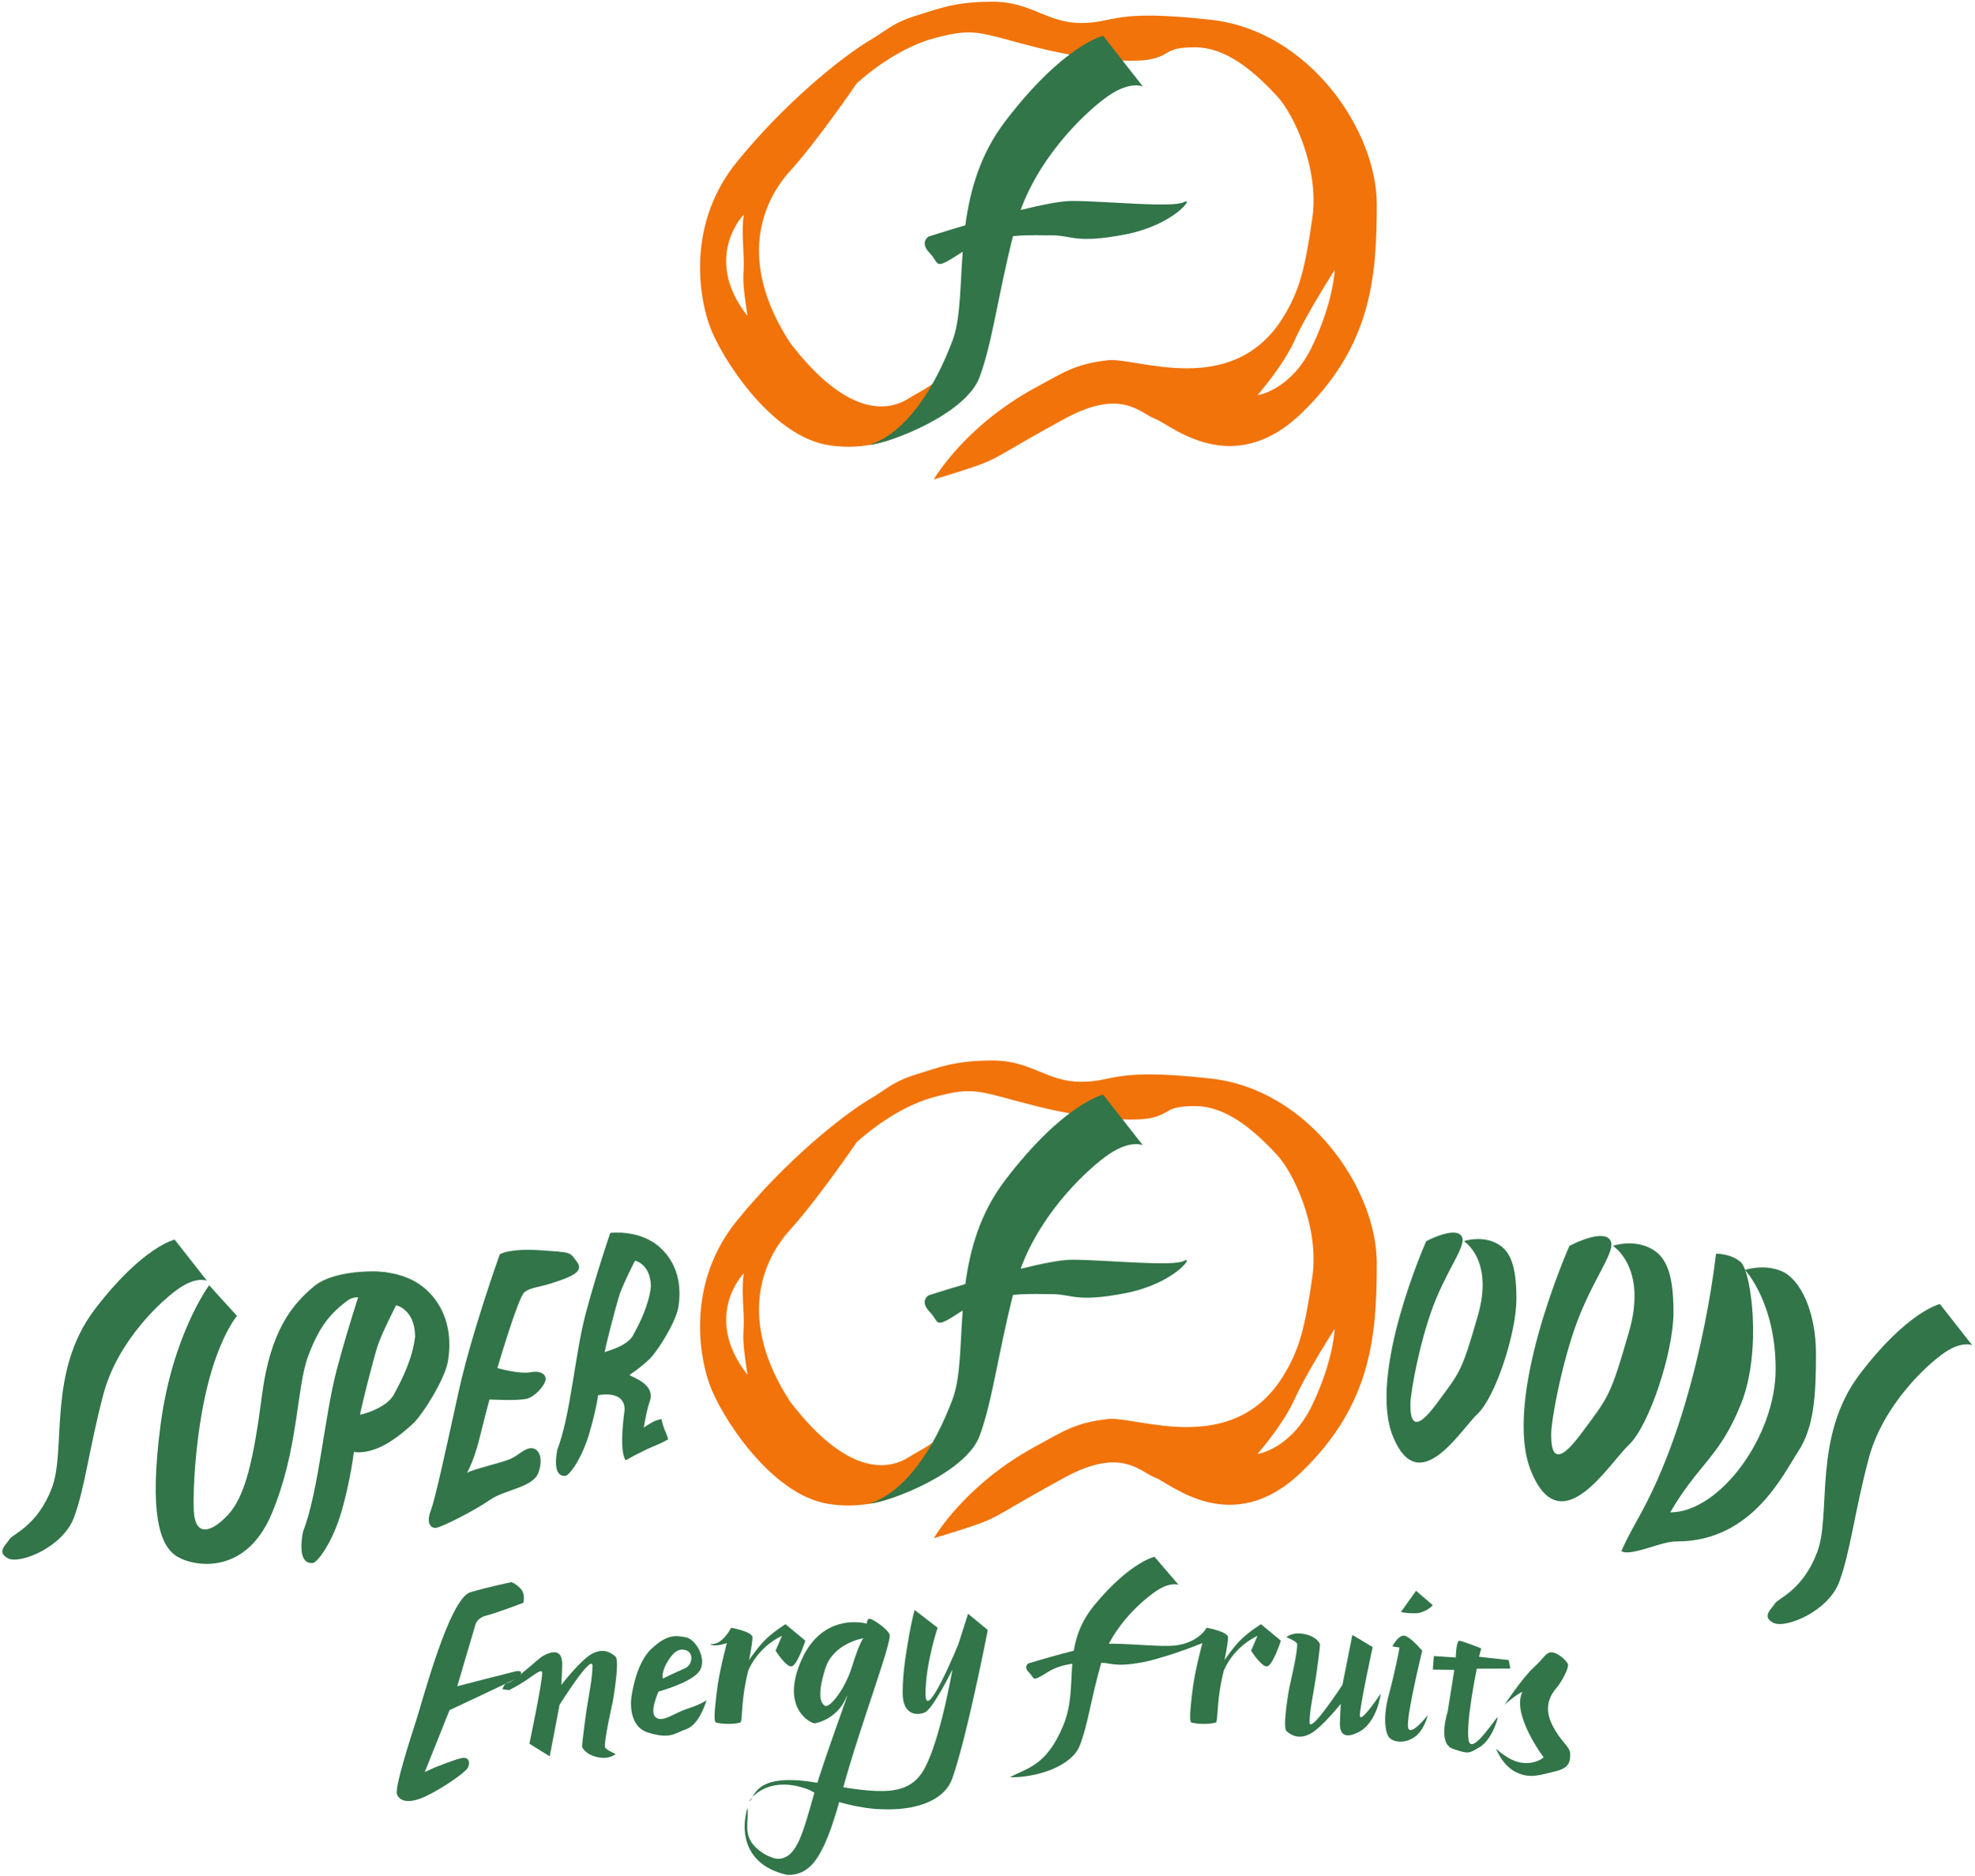
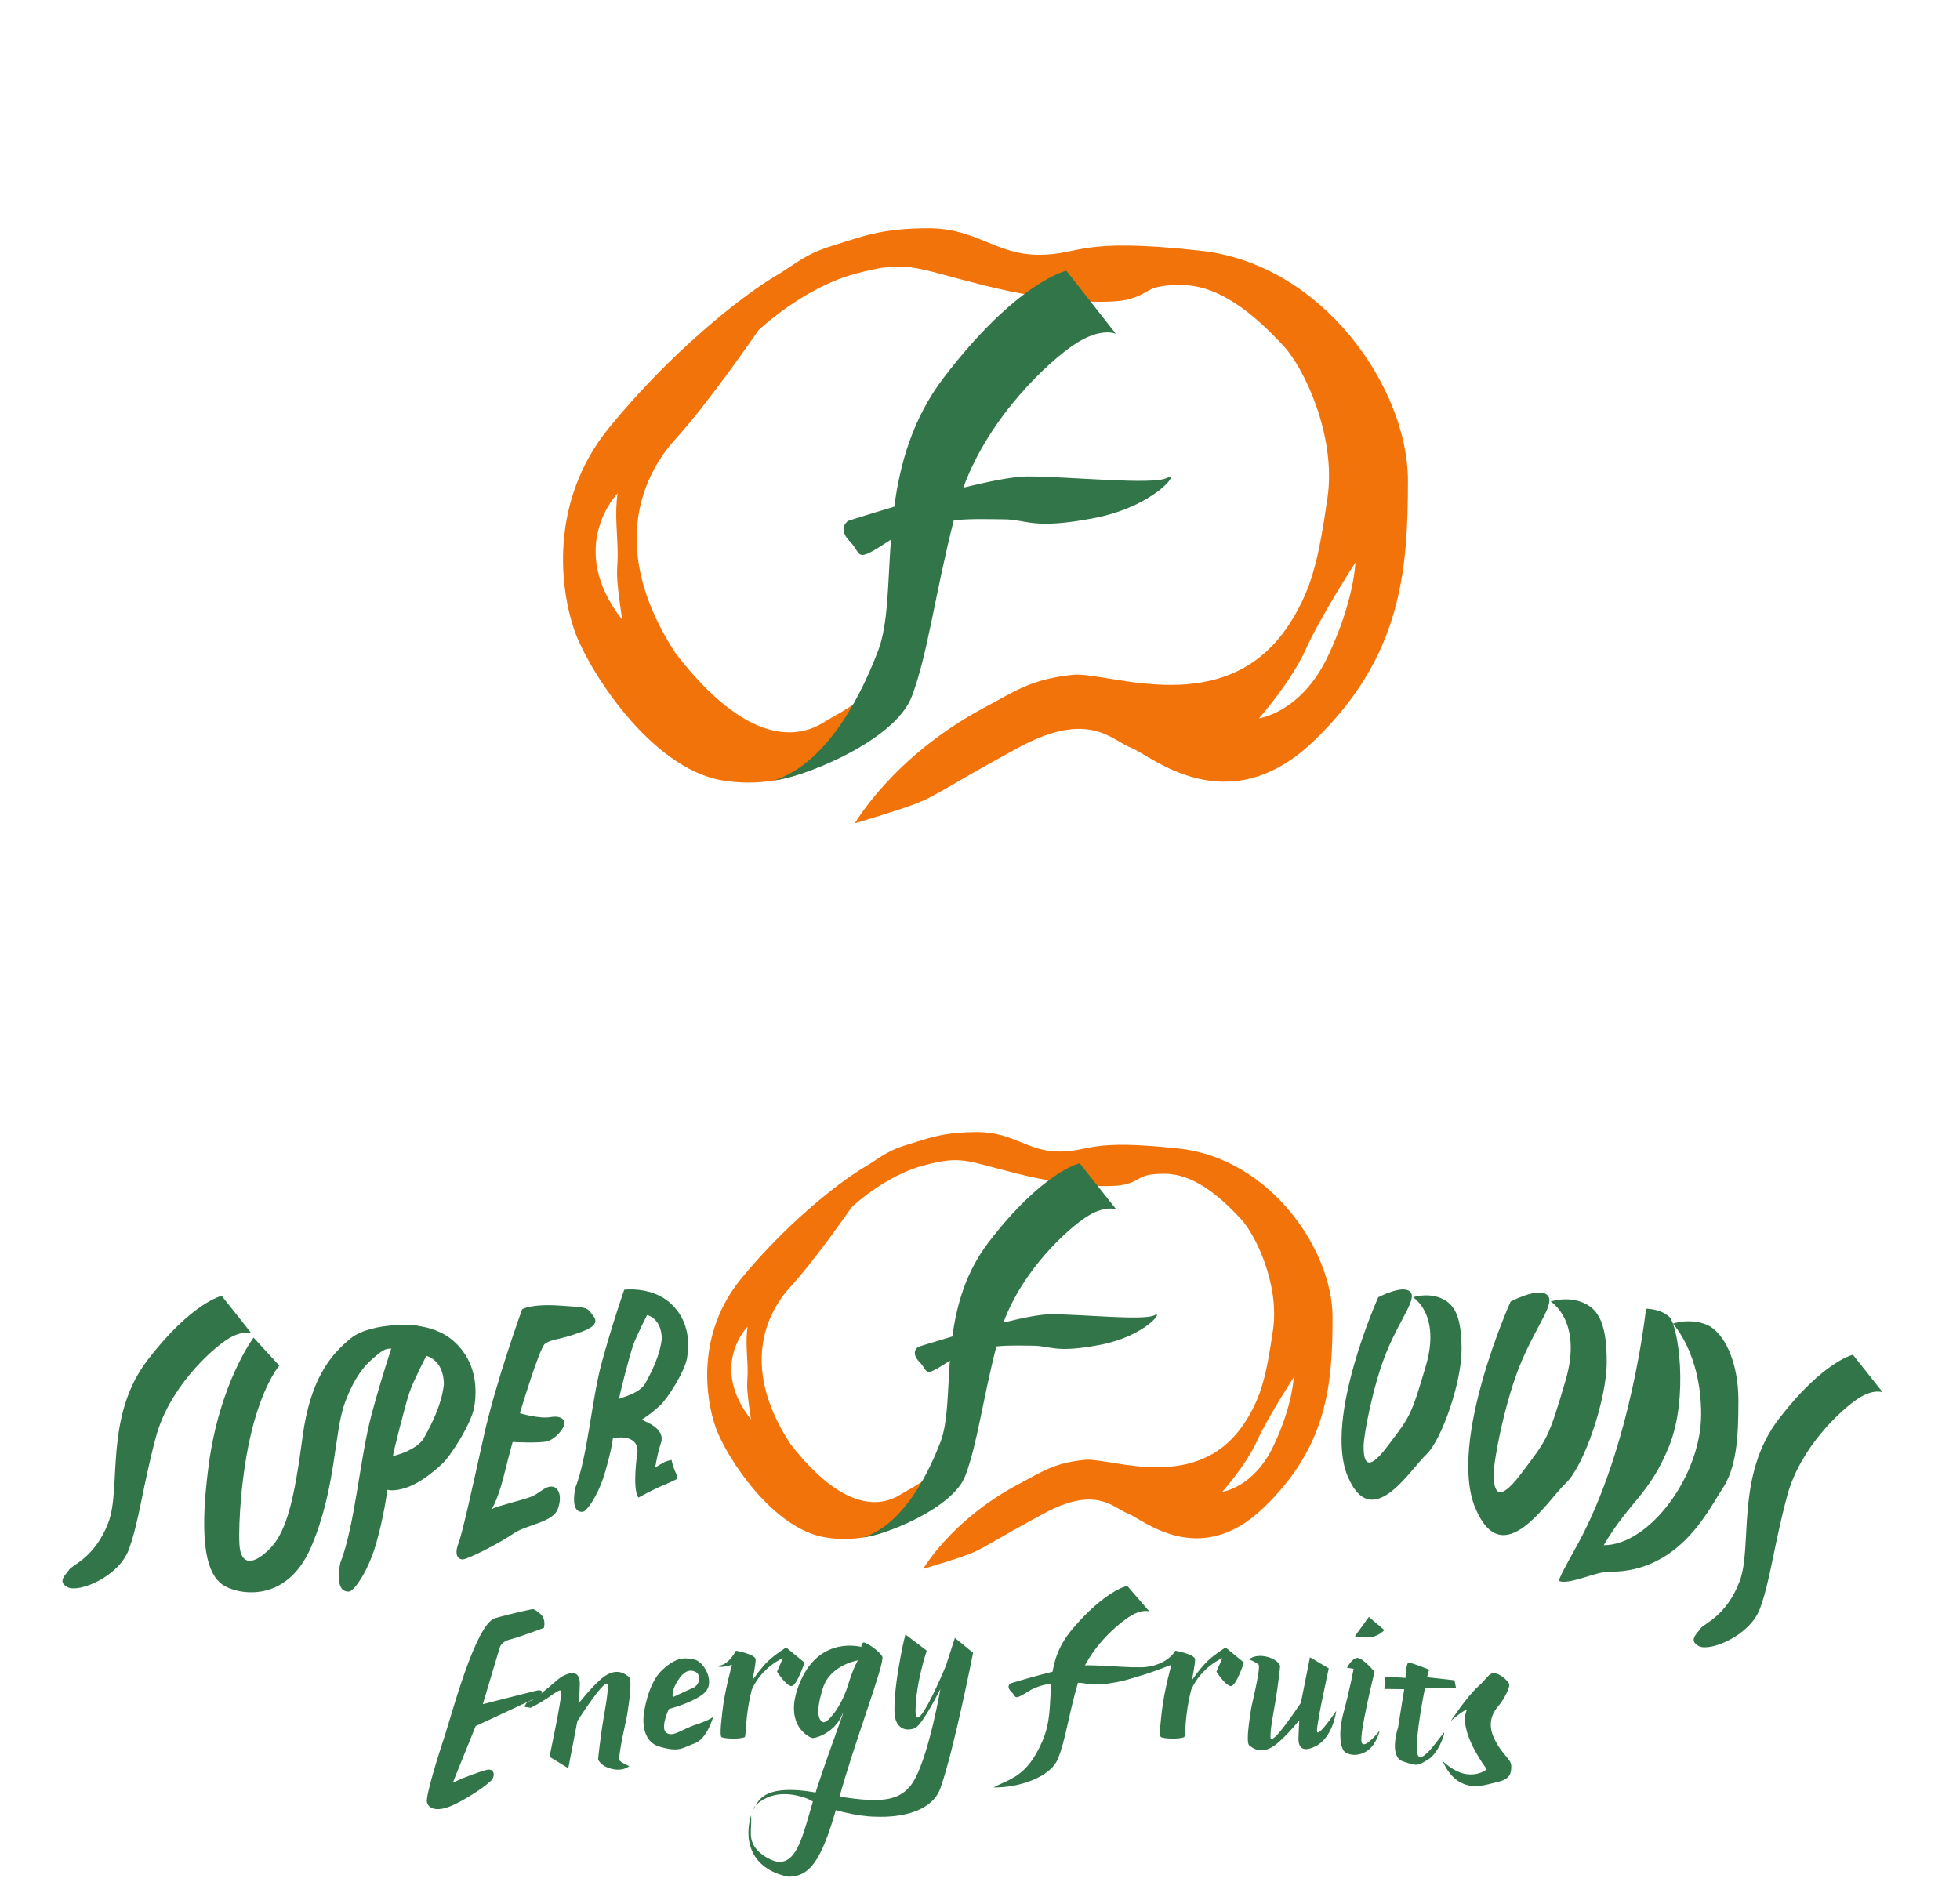
- <svg xmlns="http://www.w3.org/2000/svg" width="261px" height="248px" viewBox="0 0 261 248" version="1.1">
+ <svg xmlns="http://www.w3.org/2000/svg" width="130px" height="126px" viewBox="0 0 130 126" version="1.1">
  <defs />
  <g id="Blank-Project" stroke="none" stroke-width="1" fill="none" fill-rule="evenodd">
-     <g id="Producto-SuperShake-9" transform="translate(-401, -1060)">
-       <g id="logo" transform="translate(401, 1060)">
-         <g id="completo" transform="translate(0, 140)">
-           <g id="energyfruits" transform="translate(52.39051, 65.41729)" fill="#317549">
-             <g id="energy" transform="translate(0, 3.738131)">
-               <path d="M15.193,0.058 C15.193,0.058 12.559,0.58 9.799,1.379 C7.039,2.177 3.508,15.603 2.7,18.1 C1.892,20.597 -0.205,27.118 0.08,28.043 C0.364,28.968 1.59,29.461 3.926,28.344 C6.262,27.226 9.057,25.237 9.428,24.634 C9.799,24.031 9.668,23.07 8.632,23.305 C7.596,23.54 5.097,24.549 5.097,24.549 L3.763,25.153 L7.039,16.968 C7.039,16.968 14.106,13.66 15.452,13.001 C16.798,12.342 16.84,11.553 15.643,11.873 C14.663,12.102 8.059,13.808 8.059,13.808 L10.464,5.665 C10.464,5.665 10.64,4.775 11.919,4.462 C13.198,4.149 16.79,2.777 16.79,2.777 C16.79,2.777 17.151,1.586 16.355,0.822 C15.56,0.058 15.193,0.058 15.193,0.058 Z" id="Path-879" />
-               <path d="M31.094,15.198 C31.094,15.198 31.616,10.828 33.719,8.869 C35.822,6.909 36.938,7.077 38.3,7.345 C39.662,7.614 41.16,10.358 40.038,11.863 C38.915,13.368 34.67,14.513 34.67,14.513 C34.67,14.513 33.369,17.325 34.345,17.966 C35.321,18.607 36.585,17.407 38.531,16.768 C40.477,16.129 41.014,15.649 41.014,15.649 C41.014,15.649 40.139,18.827 38.383,19.464 C36.626,20.101 36.223,20.808 33.333,19.949 C30.443,19.09 31.094,15.198 31.094,15.198 Z M35.24,12.792 C35.24,12.792 37.063,11.916 38.124,11.459 C39.185,11.002 39.373,9.394 38.285,9.043 C37.197,8.691 36.399,9.565 35.705,10.833 C35.011,12.1 35.24,12.792 35.24,12.792 Z" id="Path-877" />
-               <path d="M62.205,5.532 C62.205,5.532 56.46,3.877 53.582,10.303 C50.705,16.73 54.819,18.711 55.286,18.711 C55.753,18.711 58.306,17.957 59.407,15.465 C60.508,12.972 56.775,22.689 55.286,27.856 C53.797,33.023 53.036,36.365 50.684,36.617 C49.66,36.727 47.578,35.598 46.816,34.214 C46.047,32.818 46.614,31.33 46.418,29.872 C45.23,34.23 46.988,37.724 51.679,38.749 C55.213,38.872 56.852,35.518 59.041,27.383 C61.231,19.249 65.634,7.786 65.209,6.929 C64.785,6.072 62.93,4.889 62.568,4.889 C62.205,4.889 62.205,5.532 62.205,5.532 Z M61.744,7.462 C61.744,7.462 57.764,8.103 56.716,11.47 C55.668,14.837 56.037,16.002 56.661,16.388 C57.285,16.773 59.349,14.179 60.268,11.163 C61.186,8.148 61.744,7.462 61.744,7.462 Z" id="Path-875" />
-               <path d="M68.518,3.723 L71.567,6.07 C71.567,6.07 69.967,10.831 69.967,14.839 C69.967,18.847 74.308,8.26 74.308,8.26 L75.594,4.227 L78.199,6.375 C78.199,6.375 75.488,20.347 73.527,25.949 C72.401,29.169 68.255,30.27 64.099,30.069 C62.067,30.059 57.529,29.216 54.586,27.506 C48.485,25.142 46.178,29.657 46.793,28.946 C47.408,28.235 47.646,25.136 55.793,26.603 C63.94,28.069 67.782,28.534 69.874,24.619 C71.966,20.705 73.527,11.593 73.527,11.593 C73.527,11.593 70.973,16.801 69.874,17.273 C68.775,17.745 66.944,17.565 66.944,14.712 C66.944,11.86 67.459,9.04 67.782,7.167 C68.104,5.295 68.518,3.723 68.518,3.723 Z" id="Path-874" />
+     <g id="Producto-SuperShake-9" transform="translate(-466, -1102)">
+       <g id="logo" transform="translate(470, 1117)">
+         <g id="completo" transform="translate(0, 60)">
+           <g id="energyfruits" transform="translate(24.28832, 30.00793)" fill="#317549">
+             <g id="energy" transform="translate(0, 1.714739)">
+               <path d="M7.043,0.027 C7.043,0.027 5.823,0.266 4.543,0.632 C3.263,0.998 1.626,7.157 1.252,8.303 C0.877,9.448 -0.095,12.44 0.037,12.864 C0.169,13.288 0.737,13.514 1.82,13.002 C2.903,12.489 4.199,11.577 4.371,11.3 C4.543,11.023 4.482,10.583 4.002,10.69 C3.522,10.798 2.363,11.261 2.363,11.261 L1.745,11.538 L3.263,7.783 C3.263,7.783 6.54,6.266 7.164,5.964 C7.788,5.661 7.807,5.3 7.252,5.446 C6.798,5.551 3.736,6.334 3.736,6.334 L4.851,2.599 C4.851,2.599 4.933,2.19 5.526,2.047 C6.119,1.903 7.784,1.274 7.784,1.274 C7.784,1.274 7.951,0.728 7.582,0.377 C7.214,0.027 7.043,0.027 7.043,0.027 Z" id="Path-879" />
+               <path d="M14.415,6.972 C14.415,6.972 14.657,4.967 15.632,4.068 C16.607,3.169 17.124,3.246 17.756,3.369 C18.387,3.493 19.082,4.752 18.561,5.442 C18.041,6.132 16.073,6.657 16.073,6.657 C16.073,6.657 15.47,7.947 15.922,8.241 C16.375,8.535 16.961,7.985 17.863,7.692 C18.765,7.399 19.014,7.178 19.014,7.178 C19.014,7.178 18.609,8.636 17.794,8.929 C16.98,9.221 16.793,9.545 15.453,9.151 C14.114,8.757 14.415,6.972 14.415,6.972 Z M16.337,5.868 C16.337,5.868 17.182,5.466 17.674,5.256 C18.166,5.047 18.254,4.309 17.749,4.148 C17.244,3.987 16.875,4.388 16.553,4.969 C16.231,5.551 16.337,5.868 16.337,5.868 Z" id="Path-877" />
+               <path d="M28.838,2.538 C28.838,2.538 26.175,1.778 24.841,4.726 C23.507,7.674 25.414,8.583 25.631,8.583 C25.847,8.583 27.031,8.237 27.541,7.094 C28.052,5.95 26.321,10.408 25.631,12.778 C24.941,15.148 24.587,16.681 23.497,16.797 C23.023,16.847 22.057,16.329 21.704,15.694 C21.348,15.054 21.61,14.372 21.519,13.703 C20.969,15.702 21.784,17.305 23.959,17.775 C25.597,17.831 26.357,16.292 27.372,12.561 C28.387,8.83 30.428,3.572 30.231,3.179 C30.034,2.786 29.175,2.243 29.006,2.243 C28.838,2.243 28.838,2.538 28.838,2.538 Z M28.625,3.423 C28.625,3.423 26.78,3.717 26.294,5.261 C25.808,6.806 25.979,7.341 26.268,7.517 C26.557,7.694 27.514,6.504 27.94,5.121 C28.366,3.738 28.625,3.423 28.625,3.423 Z" id="Path-875" />
+               <path d="M31.765,1.708 L33.179,2.784 C33.179,2.784 32.437,4.968 32.437,6.807 C32.437,8.645 34.449,3.789 34.449,3.789 L35.045,1.939 L36.253,2.924 C36.253,2.924 34.996,9.333 34.087,11.903 C33.565,13.38 31.643,13.885 29.716,13.793 C28.774,13.789 26.671,13.402 25.306,12.618 C22.478,11.533 21.408,13.604 21.693,13.278 C21.978,12.952 22.089,11.53 25.866,12.203 C29.643,12.876 31.424,13.089 32.394,11.293 C33.363,9.498 34.087,5.318 34.087,5.318 C34.087,5.318 32.903,7.707 32.394,7.923 C31.884,8.14 31.035,8.057 31.035,6.749 C31.035,5.44 31.274,4.147 31.424,3.288 C31.573,2.429 31.765,1.708 31.765,1.708 Z" id="Path-874" />
            </g>
-             <g id="fruits" transform="translate(13.33577, 0)">
-               <g id="F" transform="translate(67.08099, 0.369579)">
-                 <path d="M3.145,14.163 C3.145,14.163 11.605,11.55 14.177,11.55 C16.749,11.55 22.726,12.147 23.579,11.706 C24.432,11.265 22.054,13.308 18.27,14.004 C14.485,14.7 14.174,14.071 12.681,14.071 C11.188,14.071 8.048,13.847 5.759,15.279 C3.47,16.712 4.052,16.162 3.245,15.371 C2.437,14.58 3.145,14.163 3.145,14.163 Z" id="Path-9" />
-                 <path d="M23.011,3.773 L19.83,0.066 C19.83,0.066 16.672,0.701 11.965,6.342 C7.259,11.984 9.996,17.026 7.745,22.408 C5.494,27.791 2.96,27.954 0.711,29.217 C4.282,29.27 8.825,27.765 9.915,25.087 C11.004,22.408 11.409,18.852 12.808,14.001 C14.207,9.15 18.616,5.461 20.331,4.41 C22.045,3.359 23.011,3.773 23.011,3.773 Z" id="Path" />
+             <g id="fruits" transform="translate(6.182482, 0)">
+               <g id="F" transform="translate(31.09885, 0.169532)">
+                 <path d="M1.458,6.497 C1.458,6.497 5.38,5.298 6.572,5.298 C7.765,5.298 10.536,5.572 10.931,5.37 C11.327,5.167 10.224,6.104 8.47,6.424 C6.715,6.743 6.571,6.455 5.879,6.455 C5.187,6.455 3.731,6.352 2.67,7.009 C1.609,7.666 1.879,7.414 1.504,7.051 C1.13,6.688 1.458,6.497 1.458,6.497 Z" id="Path-9" />
+                 <path d="M10.668,1.731 L9.193,0.03 C9.193,0.03 7.729,0.321 5.547,2.909 C3.365,5.497 4.634,7.81 3.59,10.279 C2.547,12.748 1.372,12.823 0.329,13.402 C1.985,13.427 4.091,12.736 4.596,11.508 C5.102,10.279 5.289,8.648 5.938,6.422 C6.586,4.197 8.63,2.505 9.425,2.023 C10.22,1.541 10.668,1.731 10.668,1.731 Z" id="Path" />
              </g>
-               <path d="M88.102,12.225 C92.475,12.397 93.8,9.811 93.8,9.811 C93.8,9.811 96.625,10.316 96.625,11.088 C96.625,11.861 96.166,14.093 96.166,14.093 C96.166,14.093 97.351,12.315 98.429,11.288 C99.506,10.262 100.987,9.345 100.987,9.345 L103.616,11.527 C103.616,11.527 102.51,14.927 101.749,14.927 C100.987,14.927 99.678,12.845 99.678,12.845 L100.518,10.887 C100.518,10.887 97.508,12.151 96.066,15.472 C95.119,19.21 95.318,21.677 95.072,22.31 C94.21,22.659 92.225,22.524 91.763,22.325 C91.401,22.17 91.812,19.127 91.878,18.505 C92.184,15.644 93.238,11.837 93.238,11.837 C93.238,11.837 86.47,14.652 84.288,14.24 C83.065,14.008 85.777,12.868 88.102,12.225 Z" id="Path-872" />
-               <path d="M28.185,11.962 C29.766,12.191 30.931,9.811 30.931,9.811 C30.931,9.811 33.756,10.316 33.756,11.088 C33.756,11.861 33.298,14.093 33.298,14.093 C33.298,14.093 34.483,12.315 35.56,11.288 C36.638,10.262 38.118,9.345 38.118,9.345 L40.747,11.527 C40.747,11.527 39.642,14.927 38.88,14.927 C38.118,14.927 36.809,12.845 36.809,12.845 L37.649,10.887 C37.649,10.887 34.639,12.151 33.197,15.472 C32.25,19.21 32.449,21.677 32.203,22.31 C31.341,22.659 29.357,22.524 28.894,22.325 C28.532,22.17 28.943,19.127 29.01,18.505 C29.315,15.644 30.37,11.837 30.37,11.837 C30.37,11.837 28.64,12.451 28.185,11.962 Z" id="Path-873" />
-               <path d="M104.345,11.059 C104.345,11.059 105.168,10.284 106.831,10.671 C108.495,11.059 108.785,11.994 108.785,11.994 C108.785,11.994 108.82,12.185 108.387,15.359 C107.954,18.533 107.408,20.577 107.408,22.304 C107.408,24.03 111.76,17.348 111.76,17.348 L113.063,10.76 L115.751,12.371 C115.751,12.371 114.058,20.117 114.058,21.396 C114.058,22.674 116.814,18.516 116.814,18.516 C116.814,18.516 116.39,22.289 113.928,23.59 C111.467,24.891 111.414,23.07 111.414,22.517 C111.414,21.965 111.531,19.87 111.531,19.87 C111.531,19.87 108.953,23.105 107.445,23.863 C105.936,24.621 104.992,24.005 104.372,23.503 C103.753,23.002 104.742,17.671 104.742,17.671 C104.742,17.671 106.046,12.193 105.709,11.831 C105.372,11.469 104.345,11.059 104.345,11.059 Z" id="Path-871" />
-               <path d="M15.667,26.505 C15.667,26.505 14.843,27.307 13.18,26.906 C11.517,26.505 11.226,25.537 11.226,25.537 C11.226,25.537 11.192,25.339 11.625,22.052 C12.058,18.764 12.603,16.647 12.603,14.859 C12.603,13.07 8.251,19.992 8.251,19.992 L6.949,26.814 L4.26,25.146 C4.26,25.146 5.953,17.123 5.953,15.799 C5.953,15.125 4.939,16.01 3.824,16.76 C2.748,17.485 1.57,18.065 1.57,18.065 L0.701,17.943 C0.701,17.943 0.764,17.573 1.135,17.183 C1.872,17.082 2.784,16.214 3.707,15.472 C4.695,14.678 5.607,13.787 6.083,13.526 C8.544,12.179 8.597,14.065 8.597,14.638 C8.597,15.21 8.48,17.379 8.48,17.379 C8.48,17.379 11.058,14.028 12.567,13.244 C14.075,12.459 15.02,13.097 15.639,13.616 C16.259,14.136 15.27,19.656 15.27,19.656 C15.27,19.656 13.965,25.331 14.302,25.705 C14.64,26.08 15.667,26.505 15.667,26.505 L15.667,26.505 Z" id="Path-876" />
-               <path d="M118.354,12.276 C118.354,12.276 119.08,10.854 119.854,10.854 C120.629,10.854 122.301,12.858 122.301,12.858 C122.301,12.858 120.161,21.586 120.429,22.979 C120.698,24.371 123.041,21.358 123.041,21.358 C123.041,21.358 122.579,23.423 121.216,24.314 C119.854,25.205 118.473,24.887 117.97,24.375 C117.467,23.863 117.028,21.83 117.894,18.634 C118.759,15.439 119.303,12.434 119.303,12.434 L118.354,12.276 Z M121.486,4.924 L123.703,6.837 C123.703,6.837 122.736,7.902 121.314,7.902 C119.892,7.902 119.489,7.722 119.489,7.722 L121.486,4.924 Z" id="Path-870" />
-               <path d="M127.196,11.539 C127.601,11.539 130.109,12.549 130.109,12.549 L129.805,13.649 L133.735,14.089 L133.956,15.213 L129.515,15.228 C129.515,15.228 128.055,22.304 128.424,24.64 C128.793,26.976 132.269,21.275 132.269,21.677 C132.269,22.079 131.399,24.695 129.912,25.583 C128.424,26.472 128.439,26.53 126.358,25.818 C124.276,25.107 125.664,20.905 125.664,20.905 L126.544,15.38 L123.701,15.346 L123.839,13.558 L126.731,13.746 C126.731,13.746 126.79,11.539 127.196,11.539 Z" id="Path-869" />
-               <path d="M133.194,19.987 C133.194,19.987 135.55,16.419 137.043,15.061 C138.537,13.703 138.59,13.072 139.4,13.072 C140.211,13.072 141.331,14.121 141.548,14.591 C141.764,15.061 140.733,16.975 140.067,17.75 C139.4,18.525 138.276,20.107 139.422,22.52 C140.567,24.932 141.862,25.461 141.862,26.508 C141.862,27.556 141.732,28.375 139.839,28.815 C137.947,29.255 136.559,29.827 134.707,28.915 C132.855,28.003 132.063,25.785 132.063,25.785 C132.063,25.785 133.699,27.47 135.55,27.674 C137.4,27.877 138.353,26.949 138.353,26.949 C138.353,26.949 134.056,21.264 135.55,18.282 C134.707,18.629 133.194,19.987 133.194,19.987 Z" id="Path-868" />
+               <path d="M40.844,5.608 C42.872,5.687 43.486,4.501 43.486,4.501 C43.486,4.501 44.795,4.732 44.795,5.086 C44.795,5.441 44.583,6.465 44.583,6.465 C44.583,6.465 45.132,5.649 45.632,5.178 C46.131,4.707 46.818,4.287 46.818,4.287 L48.036,5.287 C48.036,5.287 47.524,6.847 47.171,6.847 C46.818,6.847 46.211,5.892 46.211,5.892 L46.6,4.994 C46.6,4.994 45.205,5.574 44.536,7.097 C44.097,8.812 44.189,9.944 44.076,10.234 C43.676,10.394 42.756,10.332 42.541,10.241 C42.373,10.17 42.564,8.774 42.595,8.489 C42.737,7.176 43.225,5.43 43.225,5.43 C43.225,5.43 40.087,6.721 39.076,6.532 C38.509,6.426 39.767,5.903 40.844,5.608 Z" id="Path-872" />
+               <path d="M13.067,5.487 C13.799,5.592 14.34,4.501 14.34,4.501 C14.34,4.501 15.649,4.732 15.649,5.086 C15.649,5.441 15.437,6.465 15.437,6.465 C15.437,6.465 15.986,5.649 16.486,5.178 C16.985,4.707 17.672,4.287 17.672,4.287 L18.89,5.287 C18.89,5.287 18.378,6.847 18.025,6.847 C17.672,6.847 17.065,5.892 17.065,5.892 L17.454,4.994 C17.454,4.994 16.059,5.574 15.39,7.097 C14.951,8.812 15.043,9.944 14.93,10.234 C14.53,10.394 13.61,10.332 13.395,10.241 C13.227,10.17 13.418,8.774 13.449,8.489 C13.591,7.176 14.079,5.43 14.079,5.43 C14.079,5.43 13.278,5.711 13.067,5.487 Z" id="Path-873" />
+               <path d="M48.374,5.073 C48.374,5.073 48.756,4.718 49.527,4.895 C50.298,5.073 50.433,5.502 50.433,5.502 C50.433,5.502 50.449,5.589 50.248,7.045 C50.047,8.501 49.795,9.439 49.795,10.231 C49.795,11.023 51.812,7.958 51.812,7.958 L52.416,4.936 L53.662,5.675 C53.662,5.675 52.877,9.228 52.877,9.815 C52.877,10.401 54.155,8.493 54.155,8.493 C54.155,8.493 53.958,10.224 52.817,10.821 C51.676,11.418 51.652,10.582 51.652,10.329 C51.652,10.076 51.706,9.115 51.706,9.115 C51.706,9.115 50.511,10.599 49.811,10.946 C49.112,11.294 48.674,11.011 48.387,10.781 C48.1,10.551 48.558,8.106 48.558,8.106 C48.558,8.106 49.163,5.593 49.007,5.427 C48.85,5.261 48.374,5.073 48.374,5.073 Z" id="Path-871" />
+               <path d="M7.263,12.158 C7.263,12.158 6.881,12.526 6.11,12.342 C5.339,12.158 5.204,11.714 5.204,11.714 C5.204,11.714 5.189,11.624 5.389,10.116 C5.59,8.608 5.843,7.636 5.843,6.816 C5.843,5.996 3.825,9.17 3.825,9.17 L3.221,12.3 L1.975,11.535 C1.975,11.535 2.76,7.855 2.76,7.247 C2.76,6.938 2.29,7.344 1.773,7.688 C1.274,8.021 0.728,8.287 0.728,8.287 L0.325,8.231 C0.325,8.231 0.354,8.061 0.526,7.882 C0.868,7.836 1.291,7.438 1.719,7.097 C2.176,6.733 2.6,6.324 2.82,6.205 C3.961,5.587 3.986,6.452 3.986,6.714 C3.986,6.977 3.932,7.972 3.932,7.972 C3.932,7.972 5.127,6.435 5.826,6.075 C6.525,5.715 6.963,6.008 7.25,6.246 C7.538,6.484 7.079,9.017 7.079,9.017 C7.079,9.017 6.474,11.62 6.631,11.791 C6.787,11.963 7.263,12.158 7.263,12.158 L7.263,12.158 Z" id="Path-876" />
+               <path d="M54.869,5.631 C54.869,5.631 55.205,4.979 55.565,4.979 C55.924,4.979 56.699,5.898 56.699,5.898 C56.699,5.898 55.707,9.902 55.831,10.541 C55.956,11.179 57.042,9.797 57.042,9.797 C57.042,9.797 56.828,10.744 56.196,11.153 C55.565,11.562 54.924,11.416 54.691,11.181 C54.458,10.946 54.254,10.014 54.656,8.548 C55.057,7.082 55.309,5.704 55.309,5.704 L54.869,5.631 Z M56.321,2.259 L57.349,3.136 C57.349,3.136 56.9,3.625 56.241,3.625 C55.582,3.625 55.395,3.542 55.395,3.542 L56.321,2.259 Z" id="Path-870" />
+               <path d="M58.968,5.293 C59.156,5.293 60.319,5.756 60.319,5.756 L60.178,6.261 L62,6.463 L62.102,6.978 L60.043,6.985 C60.043,6.985 59.366,10.231 59.538,11.303 C59.709,12.374 61.32,9.759 61.32,9.944 C61.32,10.128 60.917,11.328 60.227,11.736 C59.538,12.143 59.545,12.17 58.58,11.843 C57.615,11.517 58.258,9.589 58.258,9.589 L58.666,7.055 L57.348,7.039 L57.412,6.219 L58.753,6.306 C58.753,6.306 58.78,5.293 58.968,5.293 Z" id="Path-869" />
+               <path d="M61.749,9.168 C61.749,9.168 62.841,7.532 63.533,6.909 C64.226,6.286 64.251,5.996 64.626,5.996 C65.002,5.996 65.521,6.478 65.622,6.693 C65.722,6.909 65.244,7.787 64.935,8.142 C64.626,8.498 64.105,9.224 64.636,10.33 C65.167,11.437 65.767,11.679 65.767,12.16 C65.767,12.64 65.707,13.016 64.83,13.218 C63.952,13.42 63.309,13.682 62.45,13.264 C61.592,12.845 61.225,11.828 61.225,11.828 C61.225,11.828 61.983,12.601 62.841,12.694 C63.699,12.788 64.141,12.362 64.141,12.362 C64.141,12.362 62.148,9.754 62.841,8.386 C62.45,8.546 61.749,9.168 61.749,9.168 Z" id="Path-868" />
            </g>
          </g>
-           <g id="superfoods" transform="translate(0, 22.42879)" fill="#317549">
-             <path d="M260.736,15.446 L256.466,10.002 C256.466,10.002 252.227,10.934 245.909,19.218 C239.592,27.502 242.17,37.72 240.244,42.807 C238.318,47.893 235.073,48.896 234.642,49.611 C234.21,50.327 232.852,51.301 234.422,52.14 C235.992,52.98 241.694,50.672 243.157,46.74 C244.619,42.807 245.163,37.585 247.041,30.463 C248.919,23.34 254.837,17.923 257.138,16.38 C259.44,14.838 260.736,15.446 260.736,15.446 Z" id="Path-12" />
-             <path d="M27.36,6.923 L23.09,1.479 C23.09,1.479 18.851,2.412 12.534,10.695 C6.216,18.979 8.794,29.198 6.868,34.284 C4.942,39.371 1.697,40.373 1.266,41.089 C0.834,41.804 -0.524,42.779 1.046,43.618 C2.616,44.457 8.318,42.15 9.781,38.217 C11.244,34.284 11.787,29.062 13.665,21.94 C15.543,14.818 21.461,9.401 23.763,7.858 C26.064,6.315 27.36,6.923 27.36,6.923 Z" id="Path-13" />
-             <path d="M207.49,2.305 C207.49,2.305 198.484,22.544 202.433,32.14 C206.383,41.737 212.707,31.099 215.359,28.602 C218.011,26.106 221.245,16.398 221.245,11.066 C221.245,5.735 220.201,3.485 217.891,2.477 C215.581,1.47 213.221,2.305 213.221,2.305 C213.221,2.305 217.848,5.096 215.359,13.695 C212.869,22.295 212.707,22.2 209.007,27.177 C205.307,32.154 205.075,29.066 205.075,27.177 C205.075,25.289 206.675,16.637 209.007,11.066 C211.338,5.496 213.976,2.474 212.707,1.337 C211.437,0.199 207.49,2.305 207.49,2.305 Z" id="Path-25" />
-             <path d="M188.556,1.686 C188.556,1.686 180.748,19.23 184.172,27.549 C187.596,35.867 193.078,26.646 195.377,24.482 C197.675,22.318 200.479,13.903 200.479,9.281 C200.479,4.659 199.574,2.708 197.572,1.835 C195.569,0.962 193.524,1.686 193.524,1.686 C193.524,1.686 197.535,4.105 195.377,11.559 C193.218,19.014 193.078,18.932 189.87,23.246 C186.663,27.561 186.462,24.883 186.462,23.246 C186.462,21.609 187.849,14.11 189.87,9.281 C191.891,4.452 194.178,1.832 193.078,0.846 C191.977,-0.14 188.556,1.686 188.556,1.686 Z" id="Path-27" />
-             <path d="M226.861,3.349 C226.861,3.349 224.804,23.229 217.009,37.547 C214.826,41.482 214.747,41.803 214.358,42.685 C215.059,43.066 216.429,42.682 218.045,42.207 C219.137,41.886 220.436,41.387 221.738,41.387 C231.67,41.387 235.813,32.379 237.683,29.566 C239.818,26.354 240.083,22.169 240.083,16.58 C240.083,10.991 238.018,6.734 235.596,5.678 C233.175,4.622 230.702,5.497 230.702,5.497 C230.702,5.497 234.751,9.757 234.751,18.619 C234.751,27.481 227.354,37.547 220.811,37.547 C224.57,31.081 227.329,30.284 230.162,23.229 C232.995,16.174 231.492,5.674 230.162,4.482 C228.832,3.29 226.861,3.349 226.861,3.349 Z" id="Path-26" />
-             <path d="M27.652,7.512 C27.652,7.512 22.797,14.036 21.229,25.956 C19.66,37.875 21.207,41.76 23.13,43.197 C25.053,44.635 32.333,46.283 35.919,37.72 C39.506,29.158 39.145,21.166 40.733,16.894 C42.321,12.622 43.917,11.105 45.805,9.638 C47.692,8.171 48.229,10.776 51.843,6.101 C51.511,5.5 44.457,5.232 41.557,7.622 C38.656,10.012 35.756,13.502 34.649,21.954 C33.542,30.406 32.478,35.413 30.087,37.934 C27.695,40.455 25.791,40.564 25.625,37.405 C25.46,34.246 25.948,26.776 27.415,20.877 C28.882,14.978 30.823,12.148 31.334,11.572 C30.067,10.208 27.652,7.512 27.652,7.512 L27.652,7.512 Z" id="Path-501" />
-             <path d="M48.442,5.778 C48.442,5.778 53.182,5.133 56.431,8.172 C59.68,11.211 59.622,15.29 59.203,17.637 C58.783,19.985 55.855,24.671 54.546,25.861 C53.238,27.051 51.51,28.479 49.669,29.162 C47.828,29.845 46.785,29.536 46.785,29.536 C46.785,29.536 46.345,33.265 45.165,37.375 C43.985,41.486 41.961,44.215 41.333,44.248 C40.704,44.28 39.336,44.13 40.046,40.142 C42.177,34.653 42.842,24.944 44.571,18.479 C46.301,12.014 48.442,5.778 48.442,5.778 L48.442,5.778 Z M52.364,10.162 C52.364,10.162 54.845,10.668 54.879,14.285 C54.546,17.259 53.056,20.156 52.155,21.796 C51.267,23.776 47.695,24.657 47.604,24.634 C47.513,24.612 49.379,17.09 49.978,15.369 C50.577,13.648 52.364,10.162 52.364,10.162 L52.364,10.162 Z" id="Path-507" />
-             <path d="M66.075,3.42 C66.075,3.42 62.324,13.835 60.579,21.811 C58.833,29.788 57.516,35.837 56.936,37.36 C56.357,38.882 56.879,39.603 57.565,39.603 C58.251,39.603 62.815,37.269 64.773,35.895 C66.73,34.52 70.485,34.273 71.186,32.281 C71.887,30.288 71.204,29.061 70.242,29.061 C69.28,29.061 68.521,30.083 67.298,30.556 C66.075,31.03 62.248,31.943 61.841,32.278 C61.434,32.612 62.433,31.624 63.428,27.611 C64.424,23.599 64.715,22.619 64.715,22.619 C64.715,22.619 68.661,22.833 69.723,22.499 C70.785,22.164 71.787,20.98 72.072,20.238 C72.357,19.496 71.699,18.73 70.154,19.017 C68.609,19.304 65.753,18.463 65.753,18.463 C65.753,18.463 68.515,9.06 69.334,8.424 C70.154,7.788 71.237,7.812 73.177,7.167 C75.116,6.522 77.326,5.808 76.294,4.445 C75.262,3.083 75.674,3.183 71.486,2.893 C67.298,2.603 66.075,3.42 66.075,3.42 Z" id="Path-503" />
-             <path d="M80.676,0.598 C80.676,0.598 84.634,0.06 87.346,2.597 C90.059,5.134 90.011,8.54 89.661,10.5 C89.311,12.46 86.866,16.373 85.773,17.367 C85.06,18.015 84.198,18.748 83.258,19.337 C82.929,19.544 86.801,20.352 85.895,22.886 C85.627,23.633 85.315,25.051 85.108,26.324 C86.266,25.578 86.485,25.428 87.444,25.203 C87.757,26.715 88.198,27.144 88.323,27.903 C86.706,28.818 86.228,28.696 82.715,30.658 C81.761,29.325 82.576,24.042 82.577,23.979 C82.604,21.269 79.062,22.062 79.062,22.062 C79.062,22.062 78.926,23.548 77.94,26.98 C76.955,30.412 75.265,32.691 74.74,32.718 C74.215,32.746 73.073,32.62 73.667,29.29 C75.446,24.708 76.001,16.601 77.445,11.203 C78.889,5.805 80.676,0.598 80.676,0.598 L80.676,0.598 Z M83.951,4.259 C83.951,4.259 86.022,4.682 86.051,7.702 C85.773,10.184 84.529,12.603 83.776,13.973 C83.035,15.625 80.158,16.196 79.972,16.373 C79.786,16.55 81.459,10.043 81.959,8.606 C82.459,7.169 83.951,4.259 83.951,4.259 L83.951,4.259 Z" id="Path-508" />
+           <g id="superfoods" transform="translate(0, 10.28843)" fill="#317549">
+             <path d="M120.878,7.085 L118.898,4.588 C118.898,4.588 116.933,5.016 114.004,8.816 C111.075,12.615 112.27,17.303 111.377,19.636 C110.485,21.969 108.98,22.429 108.78,22.757 C108.58,23.086 107.95,23.533 108.678,23.918 C109.406,24.303 112.05,23.244 112.728,21.44 C113.406,19.636 113.658,17.241 114.529,13.974 C115.399,10.707 118.143,8.222 119.21,7.514 C120.277,6.806 120.878,7.085 120.878,7.085 Z" id="Path-12" />
+             <path d="M12.684,3.176 L10.705,0.678 C10.705,0.678 8.739,1.106 5.811,4.906 C2.882,8.706 4.077,13.393 3.184,15.727 C2.291,18.06 0.787,18.52 0.587,18.848 C0.387,19.176 -0.243,19.623 0.485,20.008 C1.213,20.393 3.856,19.335 4.534,17.531 C5.213,15.727 5.464,13.331 6.335,10.064 C7.206,6.797 9.949,4.312 11.016,3.605 C12.083,2.897 12.684,3.176 12.684,3.176 Z" id="Path-13" />
+             <path d="M96.193,1.057 C96.193,1.057 92.017,10.341 93.848,14.743 C95.679,19.145 98.611,14.266 99.841,13.12 C101.07,11.975 102.569,7.522 102.569,5.076 C102.569,2.631 102.085,1.598 101.015,1.136 C99.944,0.674 98.85,1.057 98.85,1.057 C98.85,1.057 100.995,2.338 99.841,6.282 C98.686,10.227 98.611,10.183 96.896,12.467 C95.181,14.75 95.073,13.333 95.073,12.467 C95.073,11.6 95.815,7.632 96.896,5.076 C97.977,2.521 99.2,1.135 98.611,0.613 C98.023,0.091 96.193,1.057 96.193,1.057 Z" id="Path-25" />
+             <path d="M87.415,0.773 C87.415,0.773 83.795,8.821 85.382,12.637 C86.97,16.453 89.511,12.223 90.577,11.23 C91.643,10.237 92.942,6.377 92.942,4.257 C92.942,2.137 92.523,1.242 91.595,0.842 C90.666,0.441 89.718,0.773 89.718,0.773 C89.718,0.773 91.577,1.883 90.577,5.303 C89.576,8.722 89.511,8.684 88.024,10.663 C86.537,12.643 86.444,11.414 86.444,10.663 C86.444,9.912 87.087,6.472 88.024,4.257 C88.961,2.042 90.021,0.84 89.511,0.388 C89.001,-0.064 87.415,0.773 87.415,0.773 Z" id="Path-27" />
+             <path d="M105.173,1.536 C105.173,1.536 104.219,10.656 100.606,17.223 C99.594,19.029 99.557,19.176 99.377,19.58 C99.702,19.755 100.337,19.579 101.086,19.361 C101.592,19.214 102.194,18.985 102.798,18.985 C107.403,18.985 109.323,14.853 110.19,13.562 C111.18,12.089 111.303,10.169 111.303,7.606 C111.303,5.042 110.345,3.089 109.223,2.605 C108.1,2.12 106.954,2.522 106.954,2.522 C106.954,2.522 108.831,4.476 108.831,8.541 C108.831,12.606 105.402,17.223 102.368,17.223 C104.111,14.257 105.39,13.892 106.703,10.656 C108.017,7.419 107.32,2.603 106.703,2.056 C106.087,1.509 105.173,1.536 105.173,1.536 Z" id="Path-26" />
+             <path d="M12.82,3.446 C12.82,3.446 10.569,6.439 9.842,11.906 C9.114,17.374 9.831,19.156 10.723,19.815 C11.615,20.475 14.99,21.231 16.652,17.303 C18.315,13.375 18.148,9.709 18.884,7.749 C19.62,5.79 20.36,5.094 21.235,4.421 C22.11,3.748 22.359,4.943 24.035,2.799 C23.881,2.523 20.61,2.4 19.266,3.496 C17.921,4.593 16.576,6.194 16.063,10.071 C15.55,13.948 15.057,16.245 13.948,17.401 C12.839,18.557 11.957,18.607 11.88,17.158 C11.803,15.709 12.03,12.282 12.71,9.576 C13.39,6.871 14.29,5.572 14.527,5.308 C13.939,4.682 12.82,3.446 12.82,3.446 L12.82,3.446 Z" id="Path-501" />
+             <path d="M22.458,2.65 C22.458,2.65 24.655,2.354 26.161,3.748 C27.668,5.143 27.641,7.014 27.446,8.09 C27.252,9.167 25.894,11.317 25.288,11.863 C24.681,12.409 23.88,13.064 23.027,13.377 C22.173,13.69 21.69,13.548 21.69,13.548 C21.69,13.548 21.486,15.259 20.939,17.145 C20.392,19.03 19.453,20.282 19.162,20.297 C18.87,20.312 18.236,20.243 18.566,18.414 C19.554,15.896 19.862,11.442 20.663,8.477 C21.465,5.511 22.458,2.65 22.458,2.65 L22.458,2.65 Z M24.276,4.661 C24.276,4.661 25.426,4.894 25.442,6.553 C25.288,7.917 24.597,9.246 24.179,9.998 C23.767,10.906 22.112,11.31 22.069,11.3 C22.027,11.29 22.892,7.839 23.17,7.05 C23.447,6.261 24.276,4.661 24.276,4.661 L24.276,4.661 Z" id="Path-507" />
+             <path d="M30.632,1.569 C30.632,1.569 28.893,6.346 28.084,10.005 C27.275,13.664 26.664,16.439 26.396,17.138 C26.127,17.836 26.369,18.166 26.687,18.166 C27.005,18.166 29.121,17.096 30.029,16.466 C30.936,15.835 32.677,15.722 33.002,14.808 C33.327,13.894 33.01,13.331 32.564,13.331 C32.118,13.331 31.766,13.799 31.199,14.017 C30.632,14.234 28.858,14.653 28.67,14.806 C28.481,14.96 28.944,14.506 29.405,12.666 C29.867,10.825 30.002,10.376 30.002,10.376 C30.002,10.376 31.831,10.474 32.324,10.321 C32.816,10.167 33.28,9.624 33.413,9.283 C33.545,8.943 33.24,8.592 32.523,8.723 C31.807,8.855 30.483,8.469 30.483,8.469 C30.483,8.469 31.764,4.156 32.143,3.864 C32.523,3.573 33.026,3.584 33.925,3.288 C34.824,2.992 35.848,2.664 35.37,2.039 C34.892,1.414 35.083,1.46 33.141,1.327 C31.199,1.194 30.632,1.569 30.632,1.569 Z" id="Path-503" />
+             <path d="M37.402,0.274 C37.402,0.274 39.236,0.027 40.494,1.191 C41.752,2.355 41.729,3.917 41.567,4.817 C41.405,5.716 40.271,7.511 39.765,7.966 C39.434,8.264 39.034,8.6 38.599,8.87 C38.446,8.965 40.241,9.336 39.821,10.498 C39.697,10.841 39.552,11.491 39.456,12.075 C39.993,11.733 40.095,11.664 40.539,11.561 C40.684,12.254 40.889,12.452 40.947,12.799 C40.197,13.219 39.975,13.163 38.347,14.063 C37.904,13.452 38.282,11.028 38.283,10.999 C38.295,9.756 36.653,10.12 36.653,10.12 C36.653,10.12 36.59,10.802 36.133,12.376 C35.677,13.951 34.893,14.996 34.65,15.008 C34.406,15.021 33.877,14.963 34.152,13.436 C34.977,11.334 35.234,7.615 35.903,5.139 C36.573,2.663 37.402,0.274 37.402,0.274 L37.402,0.274 Z M38.92,1.954 C38.92,1.954 39.88,2.147 39.893,3.533 C39.764,4.672 39.188,5.781 38.839,6.409 C38.495,7.168 37.161,7.429 37.075,7.511 C36.989,7.592 37.764,4.607 37.996,3.948 C38.228,3.289 38.92,1.954 38.92,1.954 L38.92,1.954 Z" id="Path-508" />
          </g>
-           <g id="fruta" transform="translate(92.21998, 0)">
-             <path d="M31.236,63.389 C31.236,63.389 35.251,56.341 44.761,51.207 C48.456,49.213 49.934,48.112 54.286,47.631 C58.029,47.217 70.654,52.762 77.377,42.027 C79.626,38.435 80.336,35.358 81.279,28.839 C82.221,22.32 78.839,15.128 76.654,12.755 C73.439,9.262 69.783,6.254 65.779,6.254 C61.774,6.254 62.685,7.206 59.977,7.823 C58.103,8.249 52.363,8.17 44.761,6.254 C37.159,4.338 36.748,3.58 31.236,5.071 C25.724,6.561 21.027,11.048 21.027,11.048 C21.027,11.048 15.869,18.604 12.227,22.617 C8.585,26.63 5.18,34.477 12.242,45.34 C19.759,55.113 25.124,54.476 27.986,52.642 C29.961,51.376 34.117,49.888 36.095,43.645 C37.818,38.203 36.625,47.799 35.431,51.416 C35.255,51.948 30.089,55.672 30.089,55.672 C30.089,55.672 24.847,60.107 17.225,58.842 C9.603,57.576 2.987,47.096 1.534,42.913 C0.082,38.729 -1.28,29.374 5.225,21.378 C11.73,13.383 19.024,7.641 22.471,5.513 C24.957,4.075 25.752,3.041 28.859,2.082 C31.967,1.124 34.006,0.226 39.053,0.226 C44.1,0.226 46.175,3.041 50.71,3.041 C55.244,3.041 54.799,1.164 67.849,2.611 C80.899,4.058 89.797,17.307 89.797,26.989 C89.797,36.672 89.087,45.707 79.87,54.616 C70.652,63.526 62.535,56.141 60.498,55.379 C58.461,54.616 56.056,51.263 48.503,55.383 C40.949,59.504 39.943,60.427 37.774,61.268 C35.605,62.109 31.236,63.389 31.236,63.389 Z M74.025,52.251 C74.025,52.251 78.467,51.654 81.289,45.726 C84.111,39.797 84.233,35.711 84.233,35.711 C84.233,35.711 80.528,41.455 78.977,44.924 C77.426,48.394 74.025,52.251 74.025,52.251 Z M6.111,28.363 C6.111,28.363 0.557,34.052 6.594,41.78 C5.788,36.326 6.111,36.979 6.111,34.841 C6.111,32.703 5.775,30.573 6.111,28.363 Z" id="silueta" fill="#F1730A" />
-             <path d="M35.406,29.781 C36.013,25.228 37.332,20.428 40.657,16.064 C48.417,5.884 53.624,4.738 53.624,4.738 L58.868,11.428 C58.868,11.428 57.276,10.681 54.45,12.577 C51.855,14.317 45.519,20.068 42.712,27.768 C45.483,27.082 48.037,26.571 49.493,26.571 C53.916,26.571 62.829,27.519 64.296,26.722 C65.763,25.926 63.039,29.743 56.531,30.999 C50.024,32.255 49.488,31.121 46.922,31.121 C45.682,31.121 43.781,31.027 41.703,31.22 C39.669,39.295 38.98,45.305 37.276,49.889 C35.48,54.722 25.53,58.58 22.688,58.832 C27.634,57.224 31.333,51.307 33.699,45.055 C34.786,42.182 34.705,37.975 35.053,33.28 C35.042,33.287 35.031,33.294 35.02,33.301 C31.084,35.886 32.085,34.894 30.696,33.467 C29.307,32.04 30.524,31.287 30.524,31.287 C30.524,31.287 32.592,30.617 35.406,29.781 Z" id="efe" fill="#317549" />
+           <g id="fruta" transform="translate(42.75332, 0)">
+             <path d="M14.481,29.078 C14.481,29.078 16.342,25.844 20.751,23.49 C22.464,22.575 23.149,22.07 25.167,21.849 C26.902,21.659 32.755,24.203 35.872,19.278 C36.915,17.631 37.244,16.219 37.681,13.229 C38.118,10.239 36.55,6.939 35.537,5.851 C34.046,4.248 32.352,2.869 30.495,2.869 C28.638,2.869 29.061,3.306 27.805,3.588 C26.937,3.784 24.276,3.747 20.751,2.869 C17.227,1.99 17.036,1.642 14.481,2.326 C11.926,3.01 9.748,5.068 9.748,5.068 C9.748,5.068 7.357,8.534 5.668,10.375 C3.98,12.216 2.402,15.815 5.675,20.798 C9.16,25.281 11.648,24.989 12.975,24.148 C13.89,23.567 15.817,22.884 16.734,20.021 C17.533,17.524 16.979,21.926 16.426,23.585 C16.344,23.829 13.949,25.537 13.949,25.537 C13.949,25.537 11.519,27.572 7.986,26.992 C4.452,26.411 1.385,21.604 0.711,19.685 C0.038,17.766 -0.593,13.474 2.422,9.807 C5.438,6.139 8.82,3.505 10.418,2.529 C11.57,1.869 11.938,1.395 13.379,0.955 C14.82,0.516 15.765,0.104 18.105,0.104 C20.445,0.104 21.407,1.395 23.509,1.395 C25.611,1.395 25.405,0.534 31.455,1.198 C37.505,1.861 41.63,7.939 41.63,12.38 C41.63,16.822 41.301,20.967 37.028,25.053 C32.755,29.14 28.991,25.753 28.047,25.403 C27.103,25.053 25.988,23.515 22.486,25.405 C18.984,27.295 18.517,27.719 17.512,28.105 C16.506,28.49 14.481,29.078 14.481,29.078 Z M34.318,23.968 C34.318,23.968 36.377,23.695 37.686,20.975 C38.994,18.255 39.051,16.381 39.051,16.381 C39.051,16.381 37.333,19.016 36.614,20.608 C35.895,22.199 34.318,23.968 34.318,23.968 Z M2.833,13.011 C2.833,13.011 0.258,15.62 3.057,19.165 C2.683,16.663 2.833,16.963 2.833,15.982 C2.833,15.001 2.677,14.024 2.833,13.011 Z" id="silueta" fill="#F1730A" />
+             <path d="M16.414,13.661 C16.696,11.572 17.307,9.371 18.849,7.369 C22.446,2.699 24.86,2.173 24.86,2.173 L27.291,5.242 C27.291,5.242 26.553,4.9 25.243,5.769 C24.04,6.568 21.103,9.205 19.801,12.738 C21.086,12.423 22.27,12.188 22.945,12.188 C24.995,12.188 29.127,12.623 29.808,12.258 C30.488,11.893 29.225,13.643 26.208,14.22 C23.191,14.796 22.943,14.276 21.753,14.276 C21.178,14.276 20.297,14.232 19.333,14.321 C18.39,18.025 18.071,20.782 17.281,22.885 C16.449,25.102 11.836,26.872 10.518,26.987 C12.811,26.25 14.526,23.535 15.623,20.668 C16.127,19.349 16.089,17.42 16.25,15.266 C16.245,15.269 16.24,15.272 16.235,15.276 C14.411,16.462 14.874,16.007 14.231,15.352 C13.587,14.697 14.151,14.352 14.151,14.352 C14.151,14.352 15.11,14.044 16.414,13.661 Z" id="efe" fill="#317549" />
          </g>
        </g>
-         <g id="reducido" transform="translate(92, 0)">
-           <g id="fruta" transform="translate(0.219982, 0)">
-             <path d="M31.236,63.389 C31.236,63.389 35.251,56.341 44.761,51.207 C48.456,49.213 49.934,48.112 54.286,47.631 C58.029,47.217 70.654,52.762 77.377,42.027 C79.626,38.435 80.336,35.358 81.279,28.839 C82.221,22.32 78.839,15.128 76.654,12.755 C73.439,9.262 69.783,6.254 65.779,6.254 C61.774,6.254 62.685,7.206 59.977,7.823 C58.103,8.249 52.363,8.17 44.761,6.254 C37.159,4.338 36.748,3.58 31.236,5.071 C25.724,6.561 21.027,11.048 21.027,11.048 C21.027,11.048 15.869,18.604 12.227,22.617 C8.585,26.63 5.18,34.477 12.242,45.34 C19.759,55.113 25.124,54.476 27.986,52.642 C29.961,51.376 34.117,49.888 36.095,43.645 C37.818,38.203 36.625,47.799 35.431,51.416 C35.255,51.948 30.089,55.672 30.089,55.672 C30.089,55.672 24.847,60.107 17.225,58.842 C9.603,57.576 2.987,47.096 1.534,42.913 C0.082,38.729 -1.28,29.374 5.225,21.378 C11.73,13.383 19.024,7.641 22.471,5.513 C24.957,4.075 25.752,3.041 28.859,2.082 C31.967,1.124 34.006,0.226 39.053,0.226 C44.1,0.226 46.175,3.041 50.71,3.041 C55.244,3.041 54.799,1.164 67.849,2.611 C80.899,4.058 89.797,17.307 89.797,26.989 C89.797,36.672 89.087,45.707 79.87,54.616 C70.652,63.526 62.535,56.141 60.498,55.379 C58.461,54.616 56.056,51.263 48.503,55.383 C40.949,59.504 39.943,60.427 37.774,61.268 C35.605,62.109 31.236,63.389 31.236,63.389 Z M74.025,52.251 C74.025,52.251 78.467,51.654 81.289,45.726 C84.111,39.797 84.233,35.711 84.233,35.711 C84.233,35.711 80.528,41.455 78.977,44.924 C77.426,48.394 74.025,52.251 74.025,52.251 Z M6.111,28.363 C6.111,28.363 0.557,34.052 6.594,41.78 C5.788,36.326 6.111,36.979 6.111,34.841 C6.111,32.703 5.775,30.573 6.111,28.363 Z" id="silueta" fill="#F1730A" />
-             <path d="M35.406,29.781 C36.013,25.228 37.332,20.428 40.657,16.064 C48.417,5.884 53.624,4.738 53.624,4.738 L58.868,11.428 C58.868,11.428 57.276,10.681 54.45,12.577 C51.855,14.317 45.519,20.068 42.712,27.768 C45.483,27.082 48.037,26.571 49.493,26.571 C53.916,26.571 62.829,27.519 64.296,26.722 C65.763,25.926 63.039,29.743 56.531,30.999 C50.024,32.255 49.488,31.121 46.922,31.121 C45.682,31.121 43.781,31.027 41.703,31.22 C39.669,39.295 38.98,45.305 37.276,49.889 C35.48,54.722 25.53,58.58 22.688,58.832 C27.634,57.224 31.333,51.307 33.699,45.055 C34.786,42.182 34.705,37.975 35.053,33.28 C35.042,33.287 35.031,33.294 35.02,33.301 C31.084,35.886 32.085,34.894 30.696,33.467 C29.307,32.04 30.524,31.287 30.524,31.287 C30.524,31.287 32.592,30.617 35.406,29.781 Z" id="efe" fill="#317549" />
+         <g id="reducido" transform="translate(33, 0)">
+           <g id="fruta" transform="translate(0.137791, 0)">
+             <path d="M19.565,39.618 C19.565,39.618 22.08,35.213 28.037,32.004 C30.352,30.758 31.277,30.07 34.003,29.769 C36.348,29.511 44.256,32.976 48.467,26.267 C49.876,24.022 50.321,22.099 50.911,18.024 C51.501,13.95 49.383,9.455 48.014,7.972 C46,5.789 43.71,3.908 41.202,3.908 C38.693,3.908 39.264,4.504 37.568,4.889 C36.394,5.156 32.799,5.106 28.037,3.908 C23.275,2.711 23.018,2.238 19.565,3.169 C16.113,4.101 13.171,6.905 13.171,6.905 C13.171,6.905 9.94,11.628 7.659,14.136 C5.378,16.644 3.245,21.548 7.668,28.337 C12.377,34.446 15.737,34.048 17.53,32.901 C18.767,32.11 21.37,31.18 22.609,27.278 C23.688,23.877 22.941,29.874 22.193,32.135 C22.083,32.468 18.847,34.795 18.847,34.795 C18.847,34.795 15.563,37.567 10.789,36.776 C6.015,35.985 1.871,29.435 0.961,26.82 C0.051,24.206 -0.802,18.359 3.273,13.361 C7.347,8.364 11.916,4.775 14.075,3.446 C15.632,2.547 16.13,1.9 18.077,1.301 C20.023,0.702 21.3,0.141 24.462,0.141 C27.623,0.141 28.923,1.9 31.763,1.9 C34.604,1.9 34.325,0.728 42.499,1.632 C50.673,2.536 56.246,10.817 56.246,16.868 C56.246,22.92 55.802,28.567 50.028,34.135 C44.255,39.704 39.17,35.088 37.894,34.612 C36.618,34.135 35.112,32.039 30.381,34.615 C25.65,37.19 25.019,37.767 23.66,38.293 C22.302,38.818 19.565,39.618 19.565,39.618 Z M46.367,32.657 C46.367,32.657 49.149,32.284 50.917,28.579 C52.685,24.873 52.762,22.319 52.762,22.319 C52.762,22.319 50.44,25.909 49.469,28.078 C48.497,30.246 46.367,32.657 46.367,32.657 Z M3.828,17.727 C3.828,17.727 0.349,21.283 4.13,26.112 C3.625,22.704 3.828,23.112 3.828,21.776 C3.828,20.439 3.617,19.108 3.828,17.727 Z" id="silueta" fill="#F1730A" />
+             <path d="M22.177,18.613 C22.558,15.767 23.384,12.767 25.467,10.04 C30.327,3.677 33.588,2.961 33.588,2.961 L36.873,7.143 C36.873,7.143 35.876,6.676 34.106,7.861 C32.481,8.948 28.512,12.542 26.753,17.355 C28.489,16.926 30.089,16.607 31.001,16.607 C33.771,16.607 39.354,17.199 40.273,16.701 C41.192,16.204 39.486,18.589 35.41,19.374 C31.333,20.159 30.998,19.451 29.39,19.451 C28.614,19.451 27.423,19.392 26.122,19.513 C24.847,24.56 24.416,28.315 23.349,31.18 C22.224,34.201 15.991,36.613 14.211,36.77 C17.309,35.765 19.626,32.067 21.108,28.16 C21.789,26.364 21.738,23.735 21.956,20.8 C21.949,20.804 21.942,20.809 21.936,20.813 C19.47,22.429 20.097,21.809 19.227,20.917 C18.357,20.025 19.119,19.554 19.119,19.554 C19.119,19.554 20.415,19.135 22.177,18.613 Z" id="efe" fill="#317549" />
          </g>
        </g>
      </g>
    </g>
  </g>
</svg>
